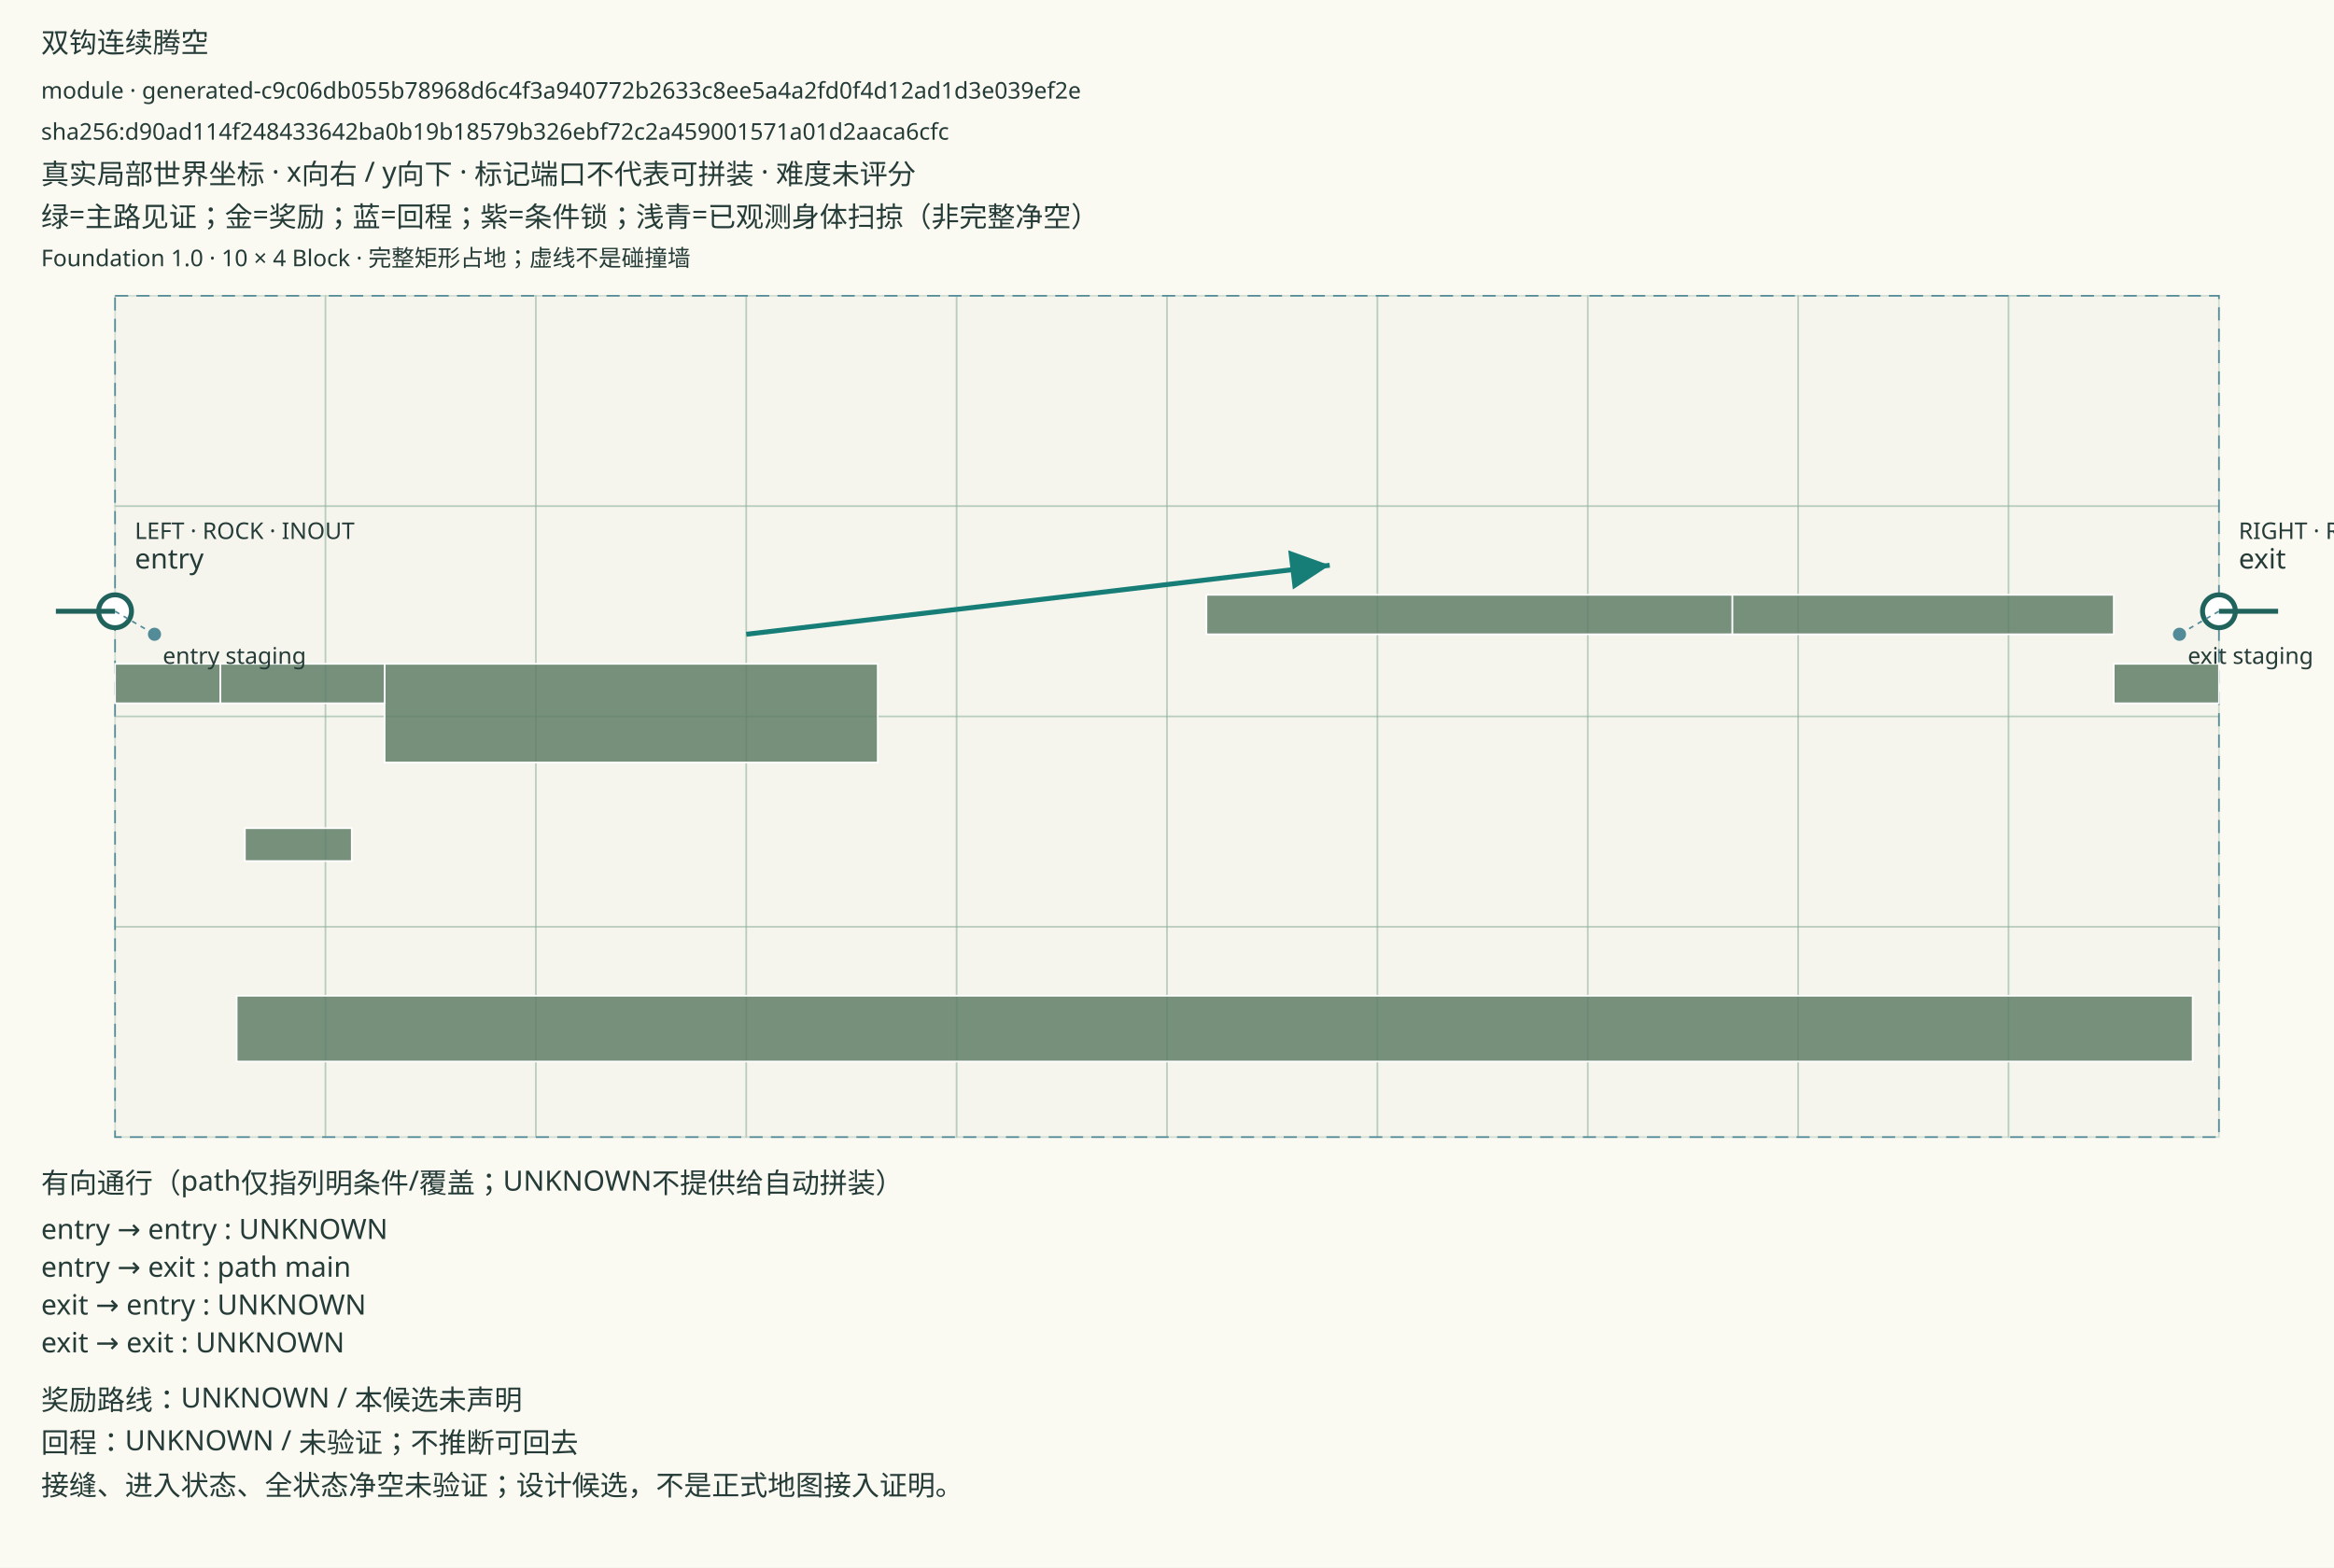
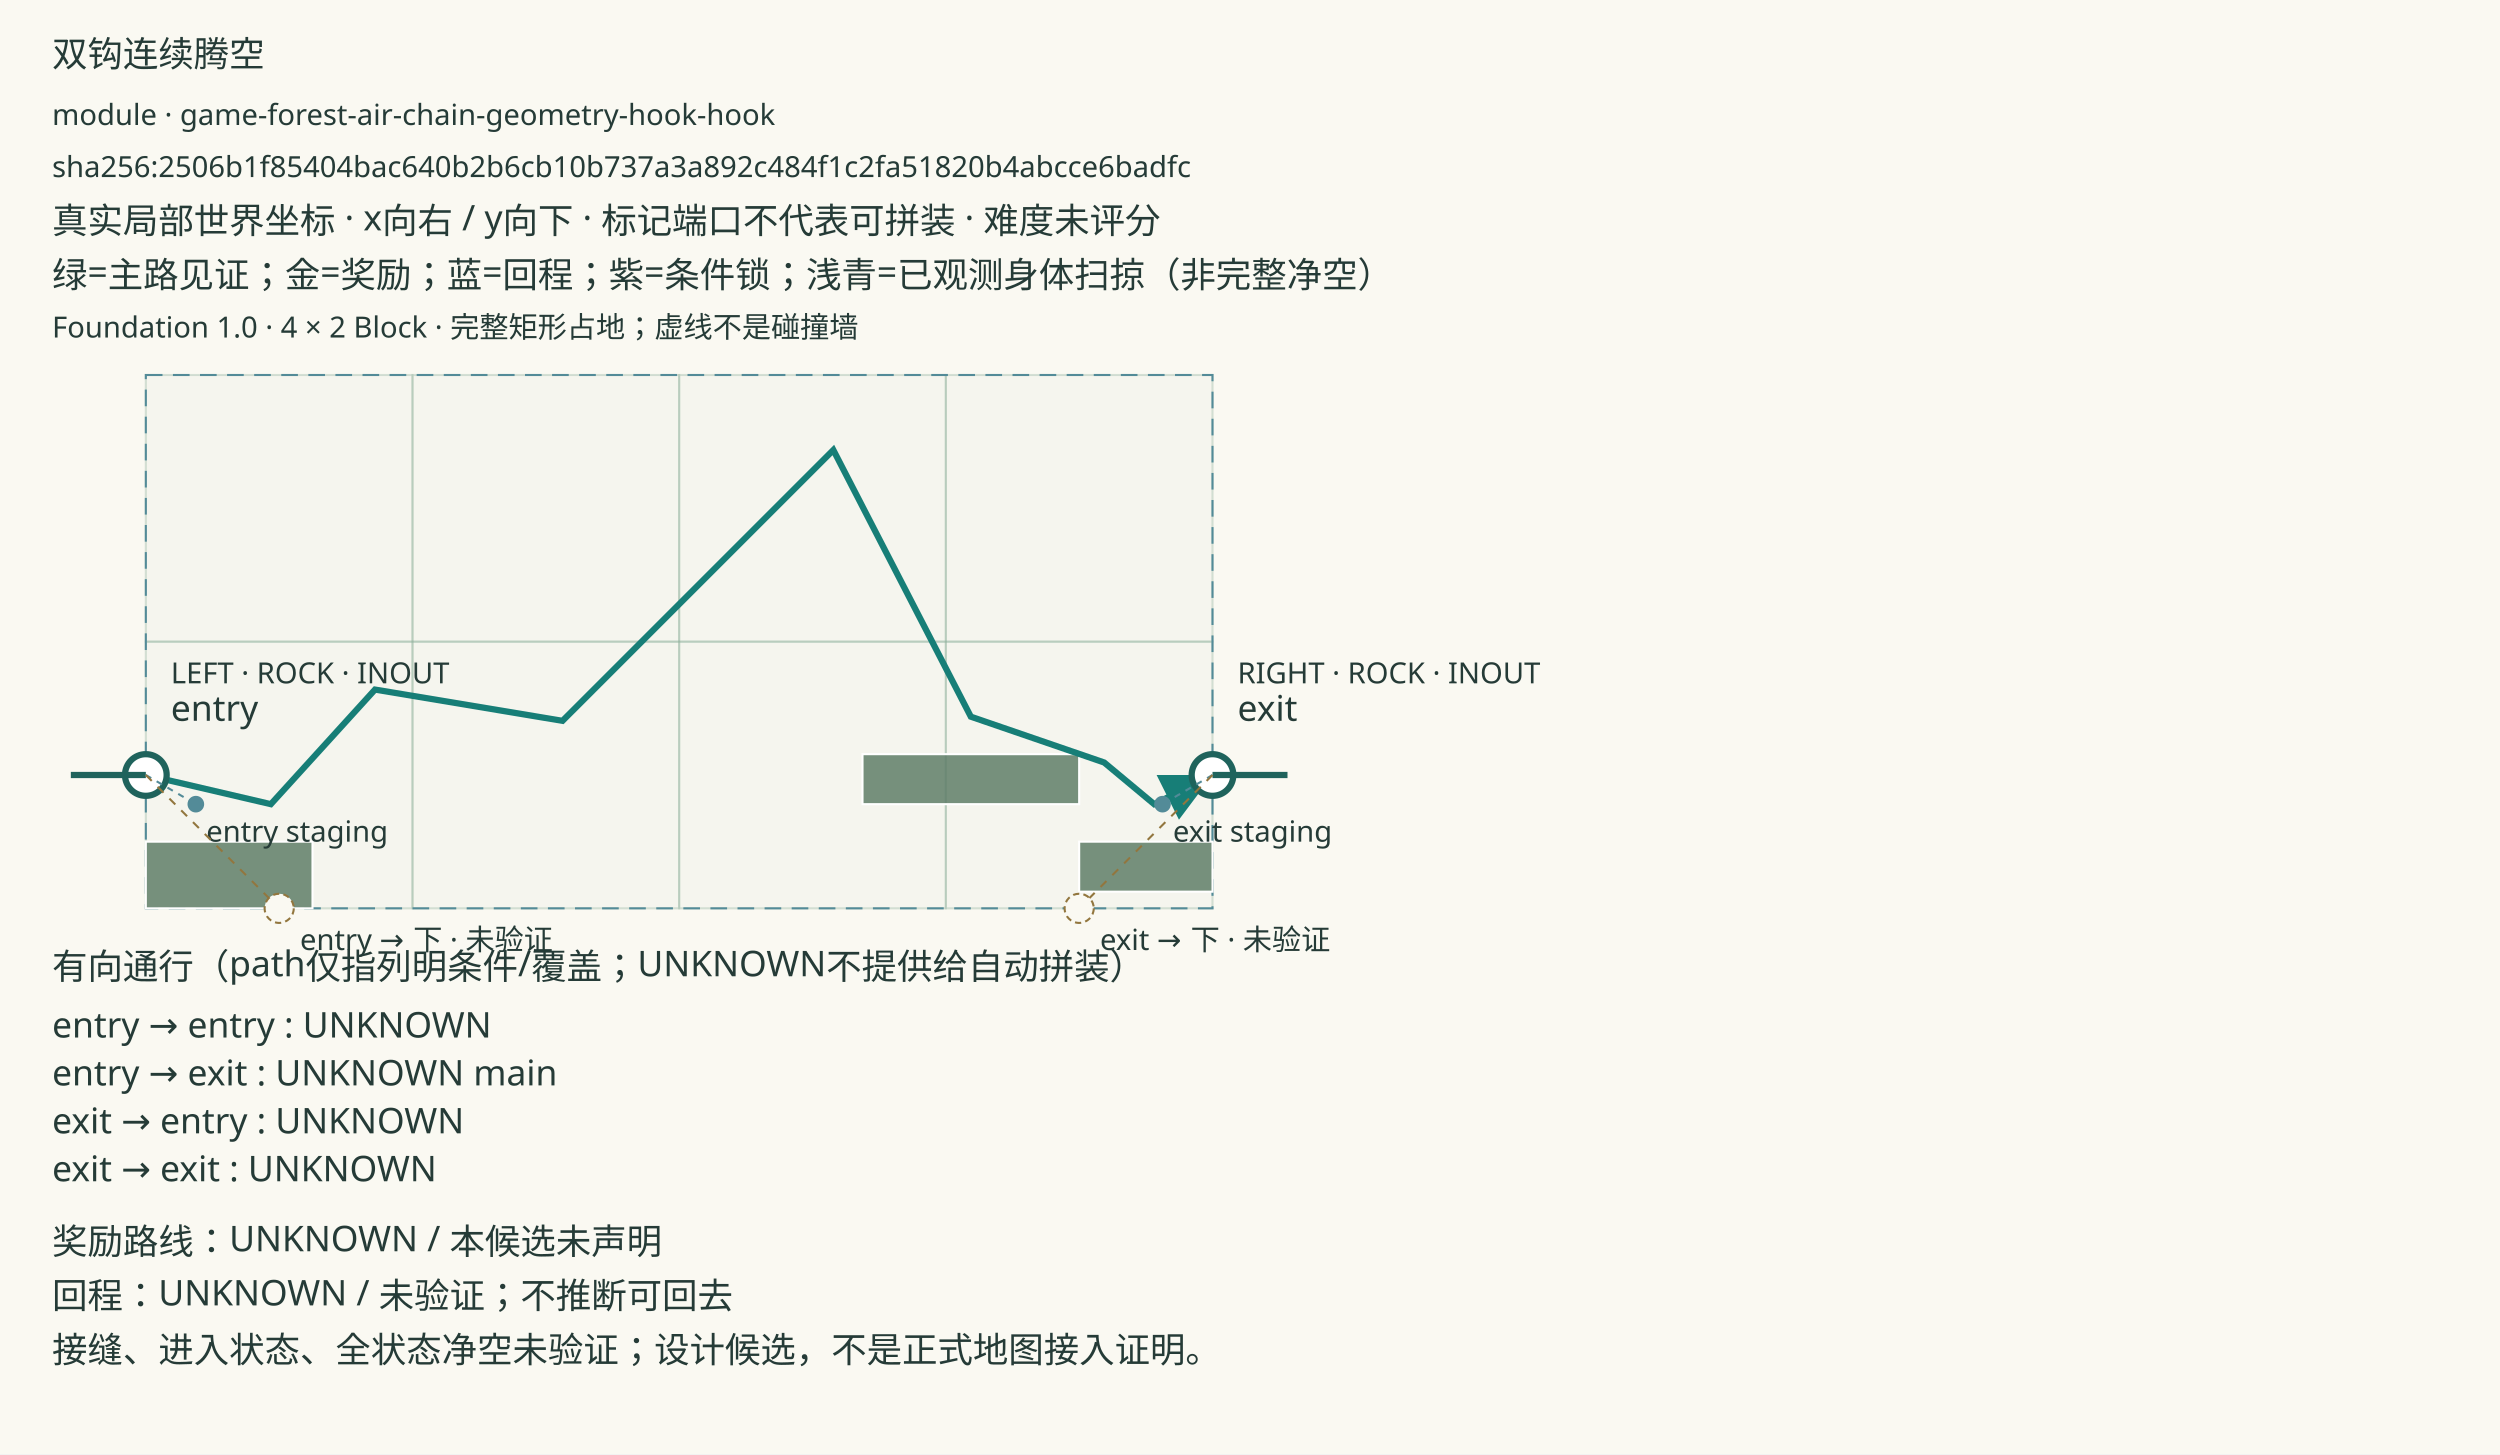
- <svg xmlns="http://www.w3.org/2000/svg" width="1420" height="954" viewBox="-454 -386 1420 954" data-content-version="sha256:d90ad114f248433642ba0b19b18579b326ebf72c2a459001571a01d2aaca6cfc">
+ <svg xmlns="http://www.w3.org/2000/svg" width="1200" height="698" viewBox="-70 -386 1200 698" data-content-version="sha256:2506b1f85404bac640b2b6cb10b737a3a892c484f1c2fa51820b4abcce6badfc">
  <defs>
    <marker id="arrow" markerWidth="9" markerHeight="8" refX="8" refY="4" orient="auto">
      <path d="M0 0L8 4L0 8" fill="#177e77" />
    </marker>
  </defs>
  <style>text{font:17px system-ui,sans-serif;fill:#253b37} .small{font-size:14px}</style>
-   <rect x="-454" y="-386" width="1420" height="954" fill="#faf9f2" />
-   <text x="-429" y="-354" font-weight="700" font-size="24">双钩连续腾空</text>
-   <text x="-429" y="-326" class="small">module · generated-c9c06db055b78968d6c4f3a940772b2633c8ee5a4a2fd0f4d12ad1d3e039ef2e</text>
-   <text x="-429" y="-301" class="small">sha256:d90ad114f248433642ba0b19b18579b326ebf72c2a459001571a01d2aaca6cfc</text>
-   <text x="-429" y="-274">真实局部世界坐标 · x向右 / y向下 · 标记端口不代表可拼装 · 难度未评分</text>
-   <text x="-429" y="-248">绿=主路见证；金=奖励；蓝=回程；紫=条件锁；浅青=已观测身体扫掠（非完整净空）</text>
-   <rect x="-384" y="-206" width="128" height="128" data-foundation-cell="0,0" fill="#87aa96" fill-opacity=".045" stroke="#8cae9b" stroke-opacity=".35" stroke-width="1" />
-   <rect x="-384" y="-78" width="128" height="128" data-foundation-cell="0,1" fill="#87aa96" fill-opacity=".045" stroke="#8cae9b" stroke-opacity=".35" stroke-width="1" />
-   <rect x="-384" y="50" width="128" height="128" data-foundation-cell="0,2" fill="#87aa96" fill-opacity=".045" stroke="#8cae9b" stroke-opacity=".35" stroke-width="1" />
-   <rect x="-384" y="178" width="128" height="128" data-foundation-cell="0,3" fill="#87aa96" fill-opacity=".045" stroke="#8cae9b" stroke-opacity=".35" stroke-width="1" />
-   <rect x="-256" y="-206" width="128" height="128" data-foundation-cell="1,0" fill="#87aa96" fill-opacity=".045" stroke="#8cae9b" stroke-opacity=".35" stroke-width="1" />
-   <rect x="-256" y="-78" width="128" height="128" data-foundation-cell="1,1" fill="#87aa96" fill-opacity=".045" stroke="#8cae9b" stroke-opacity=".35" stroke-width="1" />
-   <rect x="-256" y="50" width="128" height="128" data-foundation-cell="1,2" fill="#87aa96" fill-opacity=".045" stroke="#8cae9b" stroke-opacity=".35" stroke-width="1" />
-   <rect x="-256" y="178" width="128" height="128" data-foundation-cell="1,3" fill="#87aa96" fill-opacity=".045" stroke="#8cae9b" stroke-opacity=".35" stroke-width="1" />
-   <rect x="-128" y="-206" width="128" height="128" data-foundation-cell="2,0" fill="#87aa96" fill-opacity=".045" stroke="#8cae9b" stroke-opacity=".35" stroke-width="1" />
-   <rect x="-128" y="-78" width="128" height="128" data-foundation-cell="2,1" fill="#87aa96" fill-opacity=".045" stroke="#8cae9b" stroke-opacity=".35" stroke-width="1" />
-   <rect x="-128" y="50" width="128" height="128" data-foundation-cell="2,2" fill="#87aa96" fill-opacity=".045" stroke="#8cae9b" stroke-opacity=".35" stroke-width="1" />
-   <rect x="-128" y="178" width="128" height="128" data-foundation-cell="2,3" fill="#87aa96" fill-opacity=".045" stroke="#8cae9b" stroke-opacity=".35" stroke-width="1" />
-   <rect x="0" y="-206" width="128" height="128" data-foundation-cell="3,0" fill="#87aa96" fill-opacity=".045" stroke="#8cae9b" stroke-opacity=".35" stroke-width="1" />
-   <rect x="0" y="-78" width="128" height="128" data-foundation-cell="3,1" fill="#87aa96" fill-opacity=".045" stroke="#8cae9b" stroke-opacity=".35" stroke-width="1" />
-   <rect x="0" y="50" width="128" height="128" data-foundation-cell="3,2" fill="#87aa96" fill-opacity=".045" stroke="#8cae9b" stroke-opacity=".35" stroke-width="1" />
-   <rect x="0" y="178" width="128" height="128" data-foundation-cell="3,3" fill="#87aa96" fill-opacity=".045" stroke="#8cae9b" stroke-opacity=".35" stroke-width="1" />
-   <rect x="128" y="-206" width="128" height="128" data-foundation-cell="4,0" fill="#87aa96" fill-opacity=".045" stroke="#8cae9b" stroke-opacity=".35" stroke-width="1" />
-   <rect x="128" y="-78" width="128" height="128" data-foundation-cell="4,1" fill="#87aa96" fill-opacity=".045" stroke="#8cae9b" stroke-opacity=".35" stroke-width="1" />
-   <rect x="128" y="50" width="128" height="128" data-foundation-cell="4,2" fill="#87aa96" fill-opacity=".045" stroke="#8cae9b" stroke-opacity=".35" stroke-width="1" />
-   <rect x="128" y="178" width="128" height="128" data-foundation-cell="4,3" fill="#87aa96" fill-opacity=".045" stroke="#8cae9b" stroke-opacity=".35" stroke-width="1" />
-   <rect x="256" y="-206" width="128" height="128" data-foundation-cell="5,0" fill="#87aa96" fill-opacity=".045" stroke="#8cae9b" stroke-opacity=".35" stroke-width="1" />
-   <rect x="256" y="-78" width="128" height="128" data-foundation-cell="5,1" fill="#87aa96" fill-opacity=".045" stroke="#8cae9b" stroke-opacity=".35" stroke-width="1" />
-   <rect x="256" y="50" width="128" height="128" data-foundation-cell="5,2" fill="#87aa96" fill-opacity=".045" stroke="#8cae9b" stroke-opacity=".35" stroke-width="1" />
-   <rect x="256" y="178" width="128" height="128" data-foundation-cell="5,3" fill="#87aa96" fill-opacity=".045" stroke="#8cae9b" stroke-opacity=".35" stroke-width="1" />
-   <rect x="384" y="-206" width="128" height="128" data-foundation-cell="6,0" fill="#87aa96" fill-opacity=".045" stroke="#8cae9b" stroke-opacity=".35" stroke-width="1" />
-   <rect x="384" y="-78" width="128" height="128" data-foundation-cell="6,1" fill="#87aa96" fill-opacity=".045" stroke="#8cae9b" stroke-opacity=".35" stroke-width="1" />
-   <rect x="384" y="50" width="128" height="128" data-foundation-cell="6,2" fill="#87aa96" fill-opacity=".045" stroke="#8cae9b" stroke-opacity=".35" stroke-width="1" />
-   <rect x="384" y="178" width="128" height="128" data-foundation-cell="6,3" fill="#87aa96" fill-opacity=".045" stroke="#8cae9b" stroke-opacity=".35" stroke-width="1" />
-   <rect x="512" y="-206" width="128" height="128" data-foundation-cell="7,0" fill="#87aa96" fill-opacity=".045" stroke="#8cae9b" stroke-opacity=".35" stroke-width="1" />
-   <rect x="512" y="-78" width="128" height="128" data-foundation-cell="7,1" fill="#87aa96" fill-opacity=".045" stroke="#8cae9b" stroke-opacity=".35" stroke-width="1" />
-   <rect x="512" y="50" width="128" height="128" data-foundation-cell="7,2" fill="#87aa96" fill-opacity=".045" stroke="#8cae9b" stroke-opacity=".35" stroke-width="1" />
-   <rect x="512" y="178" width="128" height="128" data-foundation-cell="7,3" fill="#87aa96" fill-opacity=".045" stroke="#8cae9b" stroke-opacity=".35" stroke-width="1" />
-   <rect x="640" y="-206" width="128" height="128" data-foundation-cell="8,0" fill="#87aa96" fill-opacity=".045" stroke="#8cae9b" stroke-opacity=".35" stroke-width="1" />
-   <rect x="640" y="-78" width="128" height="128" data-foundation-cell="8,1" fill="#87aa96" fill-opacity=".045" stroke="#8cae9b" stroke-opacity=".35" stroke-width="1" />
-   <rect x="640" y="50" width="128" height="128" data-foundation-cell="8,2" fill="#87aa96" fill-opacity=".045" stroke="#8cae9b" stroke-opacity=".35" stroke-width="1" />
-   <rect x="640" y="178" width="128" height="128" data-foundation-cell="8,3" fill="#87aa96" fill-opacity=".045" stroke="#8cae9b" stroke-opacity=".35" stroke-width="1" />
-   <rect x="768" y="-206" width="128" height="128" data-foundation-cell="9,0" fill="#87aa96" fill-opacity=".045" stroke="#8cae9b" stroke-opacity=".35" stroke-width="1" />
-   <rect x="768" y="-78" width="128" height="128" data-foundation-cell="9,1" fill="#87aa96" fill-opacity=".045" stroke="#8cae9b" stroke-opacity=".35" stroke-width="1" />
-   <rect x="768" y="50" width="128" height="128" data-foundation-cell="9,2" fill="#87aa96" fill-opacity=".045" stroke="#8cae9b" stroke-opacity=".35" stroke-width="1" />
-   <rect x="768" y="178" width="128" height="128" data-foundation-cell="9,3" fill="#87aa96" fill-opacity=".045" stroke="#8cae9b" stroke-opacity=".35" stroke-width="1" />
-   <rect x="-384" y="-206" width="1280" height="512" data-foundation-bounds="true" fill="none" stroke="#538b98" stroke-dasharray="8 5" />
-   <text x="-429" y="-224" class="small">Foundation 1.0 · 10 × 4 Block · 完整矩形占地；虚线不是碰撞墙</text>
-   <rect x="-220" y="18" width="300" height="60" fill="#607e69" fill-opacity=".85" stroke="#ffffff" stroke-width="1" transform="rotate(0 -70 48)" />
-   <rect x="280" y="-24" width="320" height="24" fill="#607e69" fill-opacity=".85" stroke="#ffffff" stroke-width="1" transform="rotate(0 440 -12)" />
-   <rect x="-310" y="220" width="1190" height="40" fill="#607e69" fill-opacity=".85" stroke="#ffffff" stroke-width="1" transform="rotate(0 285 240)" />
-   <rect x="-305" y="118" width="65" height="20" fill="#607e69" fill-opacity=".85" stroke="#ffffff" stroke-width="1" transform="rotate(0 -272.5 128)" />
+   <rect x="-70" y="-386" width="1200" height="698" fill="#faf9f2" />
+   <text x="-45" y="-354" font-weight="700" font-size="24">双钩连续腾空</text>
+   <text x="-45" y="-326" class="small">module · game-forest-air-chain-geometry-hook-hook</text>
+   <text x="-45" y="-301" class="small">sha256:2506b1f85404bac640b2b6cb10b737a3a892c484f1c2fa51820b4abcce6badfc</text>
+   <text x="-45" y="-274">真实局部世界坐标 · x向右 / y向下 · 标记端口不代表可拼装 · 难度未评分</text>
+   <text x="-45" y="-248">绿=主路见证；金=奖励；蓝=回程；紫=条件锁；浅青=已观测身体扫掠（非完整净空）</text>
+   <rect x="0" y="-206" width="128" height="128" data-foundation-cell="0,0" fill="#87aa96" fill-opacity=".045" stroke="#8cae9b" stroke-opacity=".35" stroke-width="1" />
+   <rect x="0" y="-78" width="128" height="128" data-foundation-cell="0,1" fill="#87aa96" fill-opacity=".045" stroke="#8cae9b" stroke-opacity=".35" stroke-width="1" />
+   <rect x="128" y="-206" width="128" height="128" data-foundation-cell="1,0" fill="#87aa96" fill-opacity=".045" stroke="#8cae9b" stroke-opacity=".35" stroke-width="1" />
+   <rect x="128" y="-78" width="128" height="128" data-foundation-cell="1,1" fill="#87aa96" fill-opacity=".045" stroke="#8cae9b" stroke-opacity=".35" stroke-width="1" />
+   <rect x="256" y="-206" width="128" height="128" data-foundation-cell="2,0" fill="#87aa96" fill-opacity=".045" stroke="#8cae9b" stroke-opacity=".35" stroke-width="1" />
+   <rect x="256" y="-78" width="128" height="128" data-foundation-cell="2,1" fill="#87aa96" fill-opacity=".045" stroke="#8cae9b" stroke-opacity=".35" stroke-width="1" />
+   <rect x="384" y="-206" width="128" height="128" data-foundation-cell="3,0" fill="#87aa96" fill-opacity=".045" stroke="#8cae9b" stroke-opacity=".35" stroke-width="1" />
+   <rect x="384" y="-78" width="128" height="128" data-foundation-cell="3,1" fill="#87aa96" fill-opacity=".045" stroke="#8cae9b" stroke-opacity=".35" stroke-width="1" />
+   <rect x="0" y="-206" width="512" height="256" data-foundation-bounds="true" fill="none" stroke="#538b98" stroke-dasharray="8 5" />
+   <text x="-45" y="-224" class="small">Foundation 1.0 · 4 × 2 Block · 完整矩形占地；虚线不是碰撞墙</text>
+   <rect x="0" y="18" width="80" height="32" fill="#607e69" fill-opacity=".85" stroke="#ffffff" stroke-width="1" transform="rotate(0 40 34)" />
+   <rect x="344" y="-24" width="104" height="24" fill="#607e69" fill-opacity=".85" stroke="#ffffff" stroke-width="1" transform="rotate(0 396 -12)" />
  <rect x="200" y="-40" width="0" height="0" fill="#3b79c9" fill-opacity=".85" stroke="#ffffff" stroke-width="1" transform="rotate(0 200 -40)" />
  <rect x="330" y="-170" width="0" height="0" fill="#3b79c9" fill-opacity=".85" stroke="#ffffff" stroke-width="1" transform="rotate(0 330 -170)" />
-   <rect x="-320" y="18" width="100" height="24" fill="#607e69" fill-opacity=".85" stroke="#ffffff" stroke-width="1" transform="rotate(0 -270 30)" />
-   <rect x="-384" y="18" width="64" height="24" fill="#607e69" fill-opacity=".85" stroke="#ffffff" stroke-width="1" transform="rotate(0 -352 30)" />
-   <rect x="600" y="-24" width="232" height="24" fill="#607e69" fill-opacity=".85" stroke="#ffffff" stroke-width="1" transform="rotate(0 716 -12)" />
-   <rect x="832" y="18" width="64" height="24" fill="#607e69" fill-opacity=".85" stroke="#ffffff" stroke-width="1" transform="rotate(0 864 30)" />
-   <polyline data-route-id="main" points="0,0 355,-42" fill="none" stroke="#177e77" stroke-width="3" stroke-dasharray="none" marker-end="url(#arrow)" />
+   <rect x="448" y="18" width="64" height="24" fill="#607e69" fill-opacity=".85" stroke="#ffffff" stroke-width="1" transform="rotate(0 480 30)" />
+   <polyline data-route-id="entry-to-exit" points="0,-14 60,0 110,-55 200,-40 330,-170 396,-42 460,-20 484,0 512,-14" fill="none" stroke="#177e77" stroke-width="3" stroke-dasharray="none" marker-end="url(#arrow)" />
  <g data-port-id="entry">
-     <circle cx="-384" cy="-14" r="10" fill="#fff" stroke="#1f635c" stroke-width="3" />
-     <line x1="-384" y1="-14" x2="-420" y2="-14" stroke="#1f635c" stroke-width="3" />
-     <text x="-372" y="-40" font-weight="700">entry</text>
+     <circle cx="0" cy="-14" r="10" fill="#fff" stroke="#1f635c" stroke-width="3" />
+     <line x1="0" y1="-14" x2="-36" y2="-14" stroke="#1f635c" stroke-width="3" />
+     <text x="12" y="-40" font-weight="700">entry</text>
  </g>
  <g data-port-id="exit">
-     <circle cx="896" cy="-14" r="10" fill="#fff" stroke="#1f635c" stroke-width="3" />
-     <line x1="896" y1="-14" x2="932" y2="-14" stroke="#1f635c" stroke-width="3" />
-     <text x="908" y="-40" font-weight="700">exit</text>
+     <circle cx="512" cy="-14" r="10" fill="#fff" stroke="#1f635c" stroke-width="3" />
+     <line x1="512" y1="-14" x2="548" y2="-14" stroke="#1f635c" stroke-width="3" />
+     <text x="524" y="-40" font-weight="700">exit</text>
  </g>
  <g data-staging-port="entry">
-     <line x1="-384" y1="-14" x2="-360" y2="0" stroke="#538b98" stroke-dasharray="3 3" />
-     <circle cx="-360" cy="0" r="4" fill="#538b98" />
-     <text x="-355" y="18" class="small">entry staging</text>
+     <line x1="0" y1="-14" x2="24" y2="0" stroke="#538b98" stroke-dasharray="3 3" />
+     <circle cx="24" cy="0" r="4" fill="#538b98" />
+     <text x="29" y="18" class="small">entry staging</text>
  </g>
-   <text x="-372" y="-58" class="small">LEFT · ROCK · INOUT</text>
+   <text x="12" y="-58" class="small">LEFT · ROCK · INOUT</text>
  <g data-staging-port="exit">
-     <line x1="896" y1="-14" x2="872" y2="0" stroke="#538b98" stroke-dasharray="3 3" />
-     <circle cx="872" cy="0" r="4" fill="#538b98" />
-     <text x="877" y="18" class="small">exit staging</text>
+     <line x1="512" y1="-14" x2="488" y2="0" stroke="#538b98" stroke-dasharray="3 3" />
+     <circle cx="488" cy="0" r="4" fill="#538b98" />
+     <text x="493" y="18" class="small">exit staging</text>
  </g>
-   <text x="908" y="-58" class="small">RIGHT · ROCK · INOUT</text>
-   <text x="-429" y="340" font-weight="700">有向通行（path仅指列明条件/覆盖；UNKNOWN不提供给自动拼装）</text>
-   <text x="-429" y="368">entry → entry : UNKNOWN </text>
-   <text x="-429" y="391">entry → exit : path main</text>
-   <text x="-429" y="414">exit → entry : UNKNOWN </text>
-   <text x="-429" y="437">exit → exit : UNKNOWN </text>
-   <text x="-429" y="472">奖励路线：UNKNOWN / 本候选未声明</text>
-   <text x="-429" y="498">回程：UNKNOWN / 未验证；不推断可回去</text>
-   <text x="-429" y="524">接缝、进入状态、全状态净空未验证；设计候选，不是正式地图接入证明。</text>
+   <text x="524" y="-58" class="small">RIGHT · ROCK · INOUT</text>
+   <g data-corner-port="entry" data-corner="BOTTOM_LEFT" data-relocation-allowed="UNKNOWN">
+     <line x1="0" y1="-14" x2="64" y2="50" stroke="#92763e" stroke-dasharray="4 4" />
+     <circle cx="64" cy="50" r="7" fill="#faf9f2" stroke="#92763e" stroke-dasharray="3 2" />
+     <text x="74" y="70" class="small">entry → 下 · 未验证</text>
+   </g>
+   <g data-corner-port="exit" data-corner="BOTTOM_RIGHT" data-relocation-allowed="UNKNOWN">
+     <line x1="512" y1="-14" x2="448" y2="50" stroke="#92763e" stroke-dasharray="4 4" />
+     <circle cx="448" cy="50" r="7" fill="#faf9f2" stroke="#92763e" stroke-dasharray="3 2" />
+     <text x="458" y="70" class="small">exit → 下 · 未验证</text>
+   </g>
+   <text x="-45" y="84" font-weight="700">有向通行（path仅指列明条件/覆盖；UNKNOWN不提供给自动拼装）</text>
+   <text x="-45" y="112">entry → entry : UNKNOWN </text>
+   <text x="-45" y="135">entry → exit : UNKNOWN main</text>
+   <text x="-45" y="158">exit → entry : UNKNOWN </text>
+   <text x="-45" y="181">exit → exit : UNKNOWN </text>
+   <text x="-45" y="216">奖励路线：UNKNOWN / 本候选未声明</text>
+   <text x="-45" y="242">回程：UNKNOWN / 未验证；不推断可回去</text>
+   <text x="-45" y="268">接缝、进入状态、全状态净空未验证；设计候选，不是正式地图接入证明。</text>
</svg>
